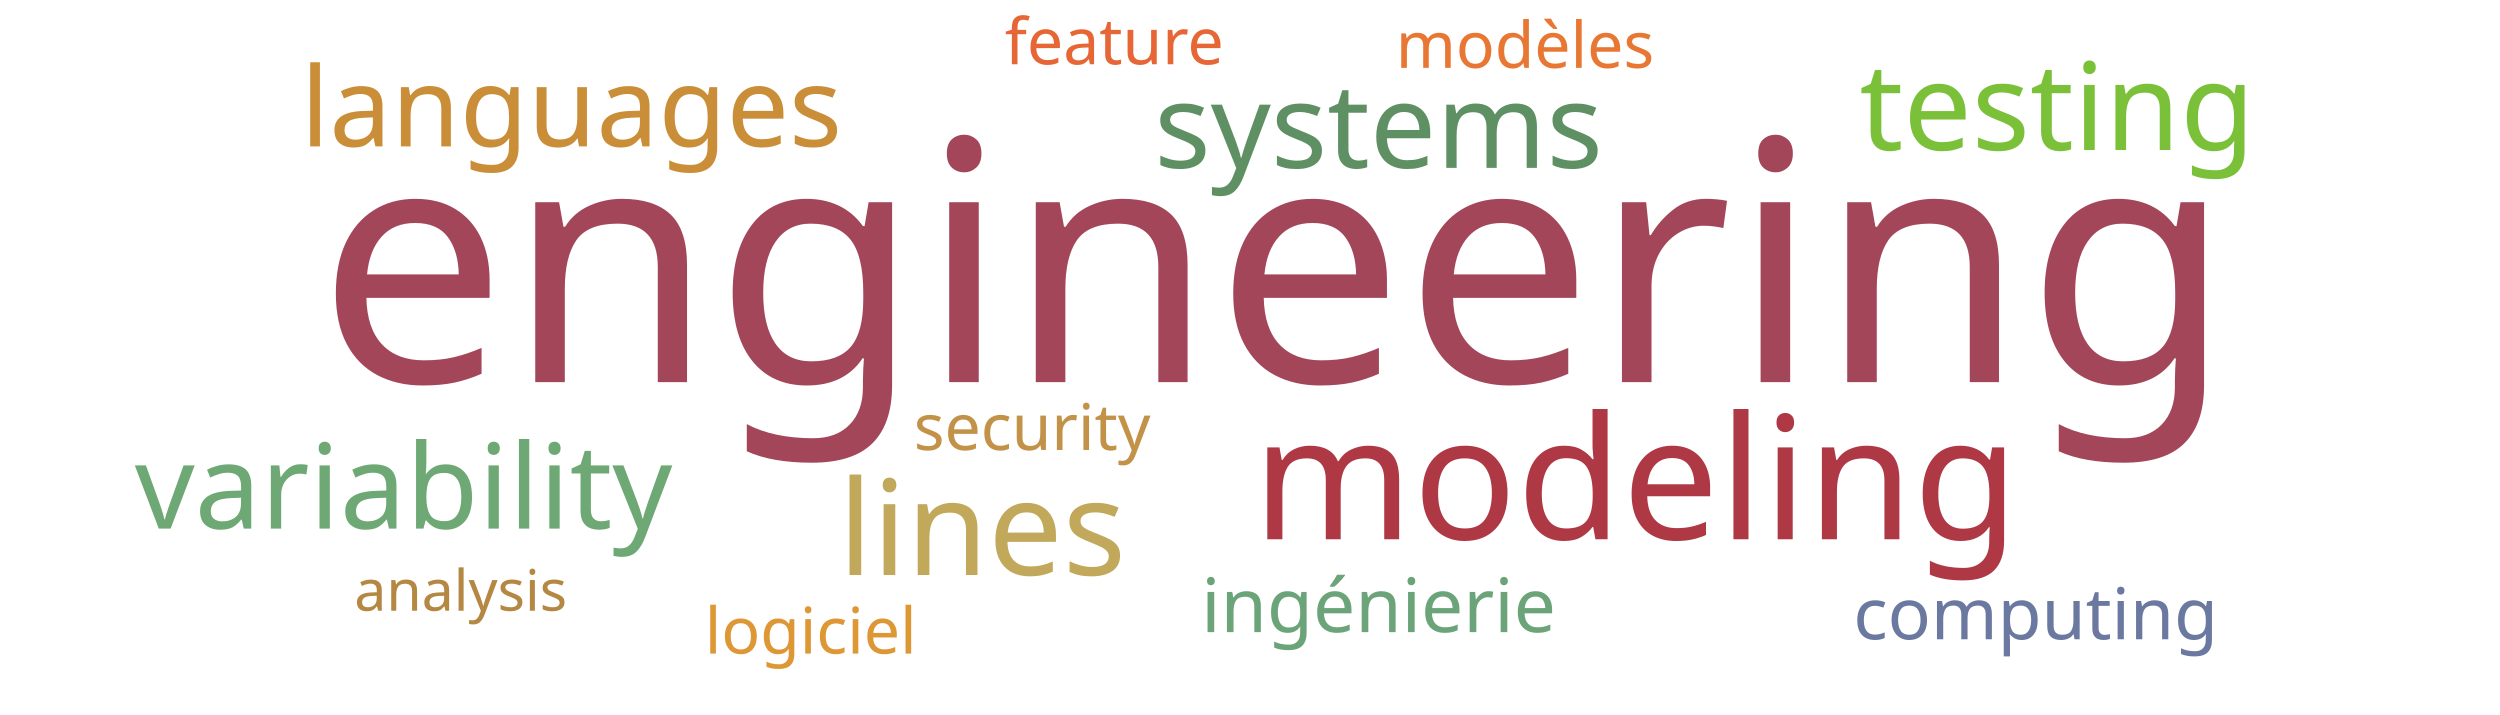
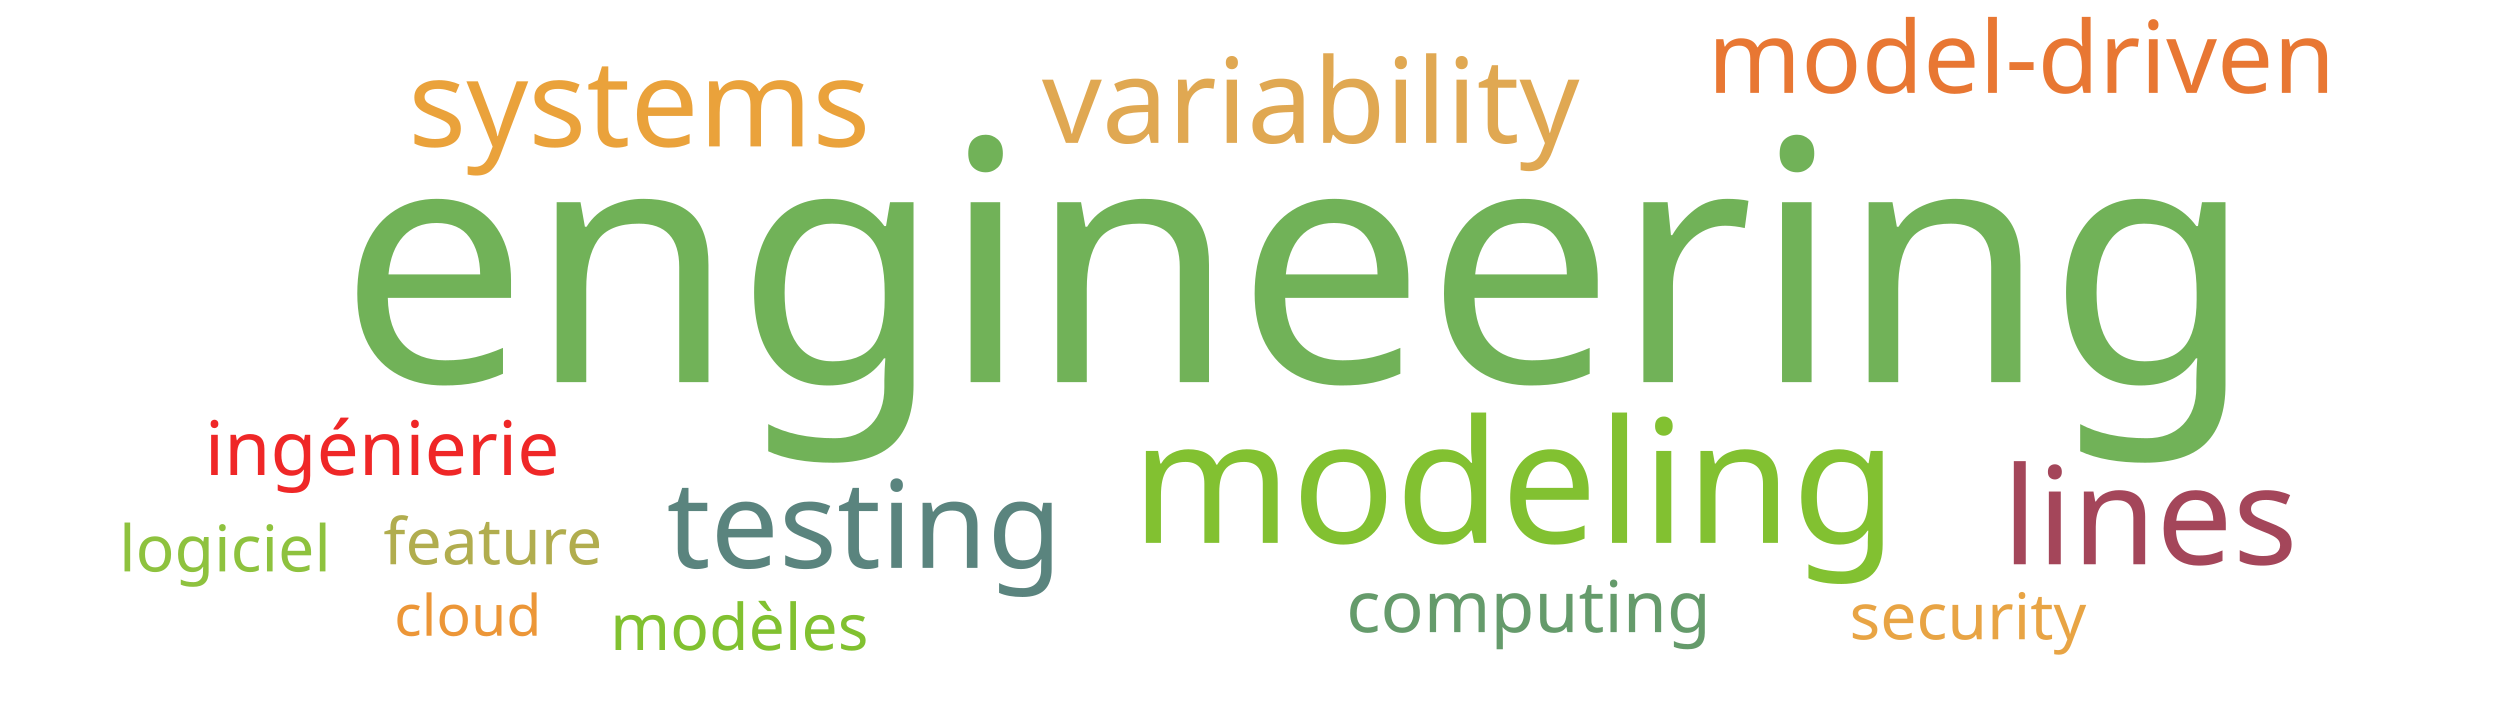
<svg xmlns="http://www.w3.org/2000/svg" width="700" height="200">
  <g transform="translate(350, 100)">
-     <text text-anchor="middle" style="font-family: Impact; font-size: 94px; fill: #a4465a" transform="translate(7,7)rotate(0)">engineering</text>
-     <text text-anchor="middle" style="font-family: Impact; font-size: 48px; fill: #af3845" transform="translate(108,51)rotate(0)">modeling</text>
-     <text text-anchor="middle" style="font-family: Impact; font-size: 37px; fill: #c1a85a" transform="translate(-75,61)rotate(0)">lines</text>
-     <text text-anchor="middle" style="font-family: Impact; font-size: 34px; fill: #7bc039" transform="translate(226,-58)rotate(0)">testing</text>
-     <text text-anchor="middle" style="font-family: Impact; font-size: 33px; fill: #6ea874" transform="translate(-237,48)rotate(0)">variability</text>
-     <text text-anchor="middle" style="font-family: Impact; font-size: 33px; fill: #5e9063" transform="translate(36,-53)rotate(0)">systems</text>
-     <text text-anchor="middle" style="font-family: Impact; font-size: 31px; fill: #ca8e38" transform="translate(-190,-59)rotate(0)">languages</text>
-     <text text-anchor="middle" style="font-family: Impact; font-size: 21px; fill: #6ca47a" transform="translate(36,77)rotate(0)">ingénierie</text>
-     <text text-anchor="middle" style="font-family: Impact; font-size: 20px; fill: #6b789f" transform="translate(220,79)rotate(0)">computing</text>
-     <text text-anchor="middle" style="font-family: Impact; font-size: 18px; fill: #c39249" transform="translate(-61,26)rotate(0)">security</text>
-     <text text-anchor="middle" style="font-family: Impact; font-size: 18px; fill: #e76635" transform="translate(-38,-82)rotate(0)">feature</text>
-     <text text-anchor="middle" style="font-family: Impact; font-size: 18px; fill: #e87733" transform="translate(77,-81)rotate(0)">modèles</text>
-     <text text-anchor="middle" style="font-family: Impact; font-size: 18px; fill: #dd9735" transform="translate(-123,83)rotate(0)">logiciel</text>
-     <text text-anchor="middle" style="font-family: Impact; font-size: 16px; fill: #b48742" transform="translate(-221,71)rotate(0)">analysis</text>
+     <text text-anchor="middle" style="font-family: Impact; font-size: 94px; fill: #71b258" transform="translate(13,7)rotate(0)">engineering</text>
+     <text text-anchor="middle" style="font-family: Impact; font-size: 48px; fill: #82c131" transform="translate(74,52)rotate(0)">modeling</text>
+     <text text-anchor="middle" style="font-family: Impact; font-size: 38px; fill: #a4465a" transform="translate(252,58)rotate(0)">lines</text>
+     <text text-anchor="middle" style="font-family: Impact; font-size: 34px; fill: #5a847e" transform="translate(-108,59)rotate(0)">testing</text>
+     <text text-anchor="middle" style="font-family: Impact; font-size: 34px; fill: #eaa23b" transform="translate(-171,-59)rotate(0)">systems</text>
+     <text text-anchor="middle" style="font-family: Impact; font-size: 33px; fill: #e0a852" transform="translate(17,-60)rotate(0)">variability</text>
+     <text text-anchor="middle" style="font-family: Impact; font-size: 28px; fill: #e87733" transform="translate(216,-74)rotate(0)">model-driven</text>
+     <text text-anchor="middle" style="font-family: Impact; font-size: 21px; fill: #ef2727" transform="translate(-243,33)rotate(0)">ingénierie</text>
+     <text text-anchor="middle" style="font-family: Impact; font-size: 20px; fill: #659b6b" transform="translate(78,77)rotate(0)">computing</text>
+     <text text-anchor="middle" style="font-family: Impact; font-size: 18px; fill: #e8a444" transform="translate(201,79)rotate(0)">security</text>
+     <text text-anchor="middle" style="font-family: Impact; font-size: 18px; fill: #b1ad4e" transform="translate(-212,58)rotate(0)">feature</text>
+     <text text-anchor="middle" style="font-family: Impact; font-size: 18px; fill: #81c130" transform="translate(-143,82)rotate(0)">modèles</text>
+     <text text-anchor="middle" style="font-family: Impact; font-size: 18px; fill: #8ec23e" transform="translate(-287,60)rotate(0)">logiciel</text>
+     <text text-anchor="middle" style="font-family: Impact; font-size: 16px; fill: #ec9637" transform="translate(-219,78)rotate(0)">cloud</text>
  </g>
</svg>
